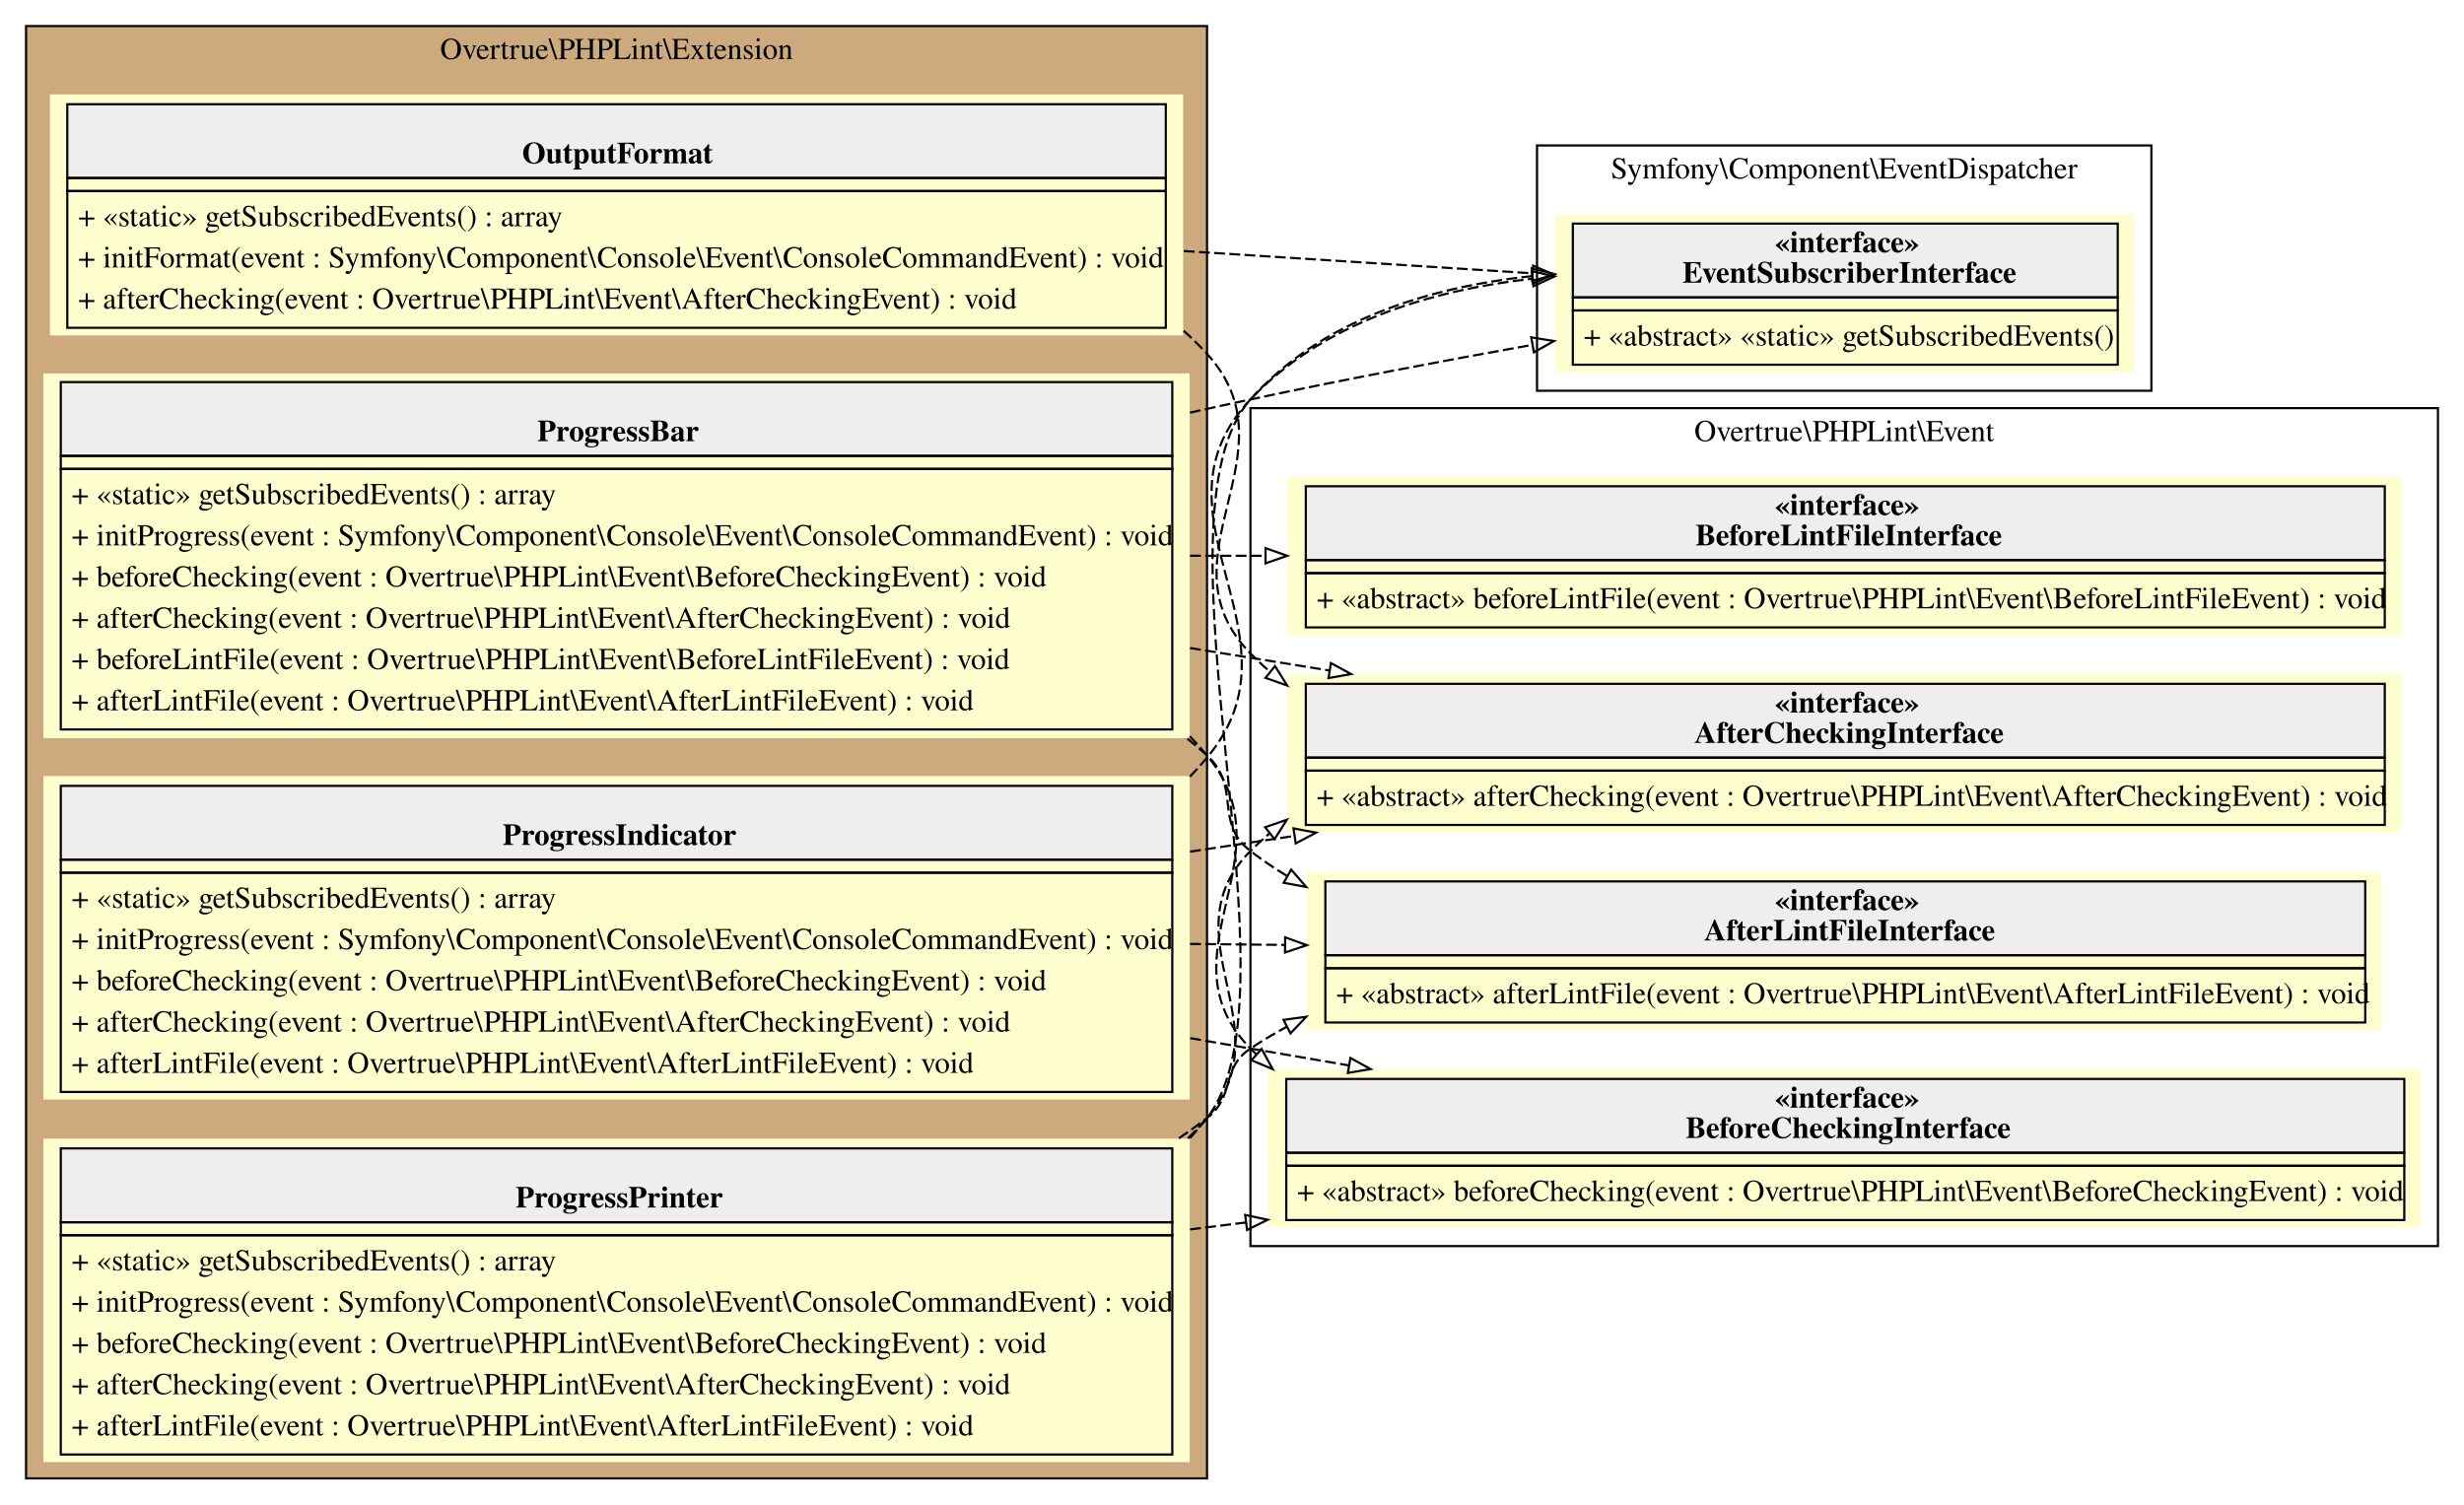
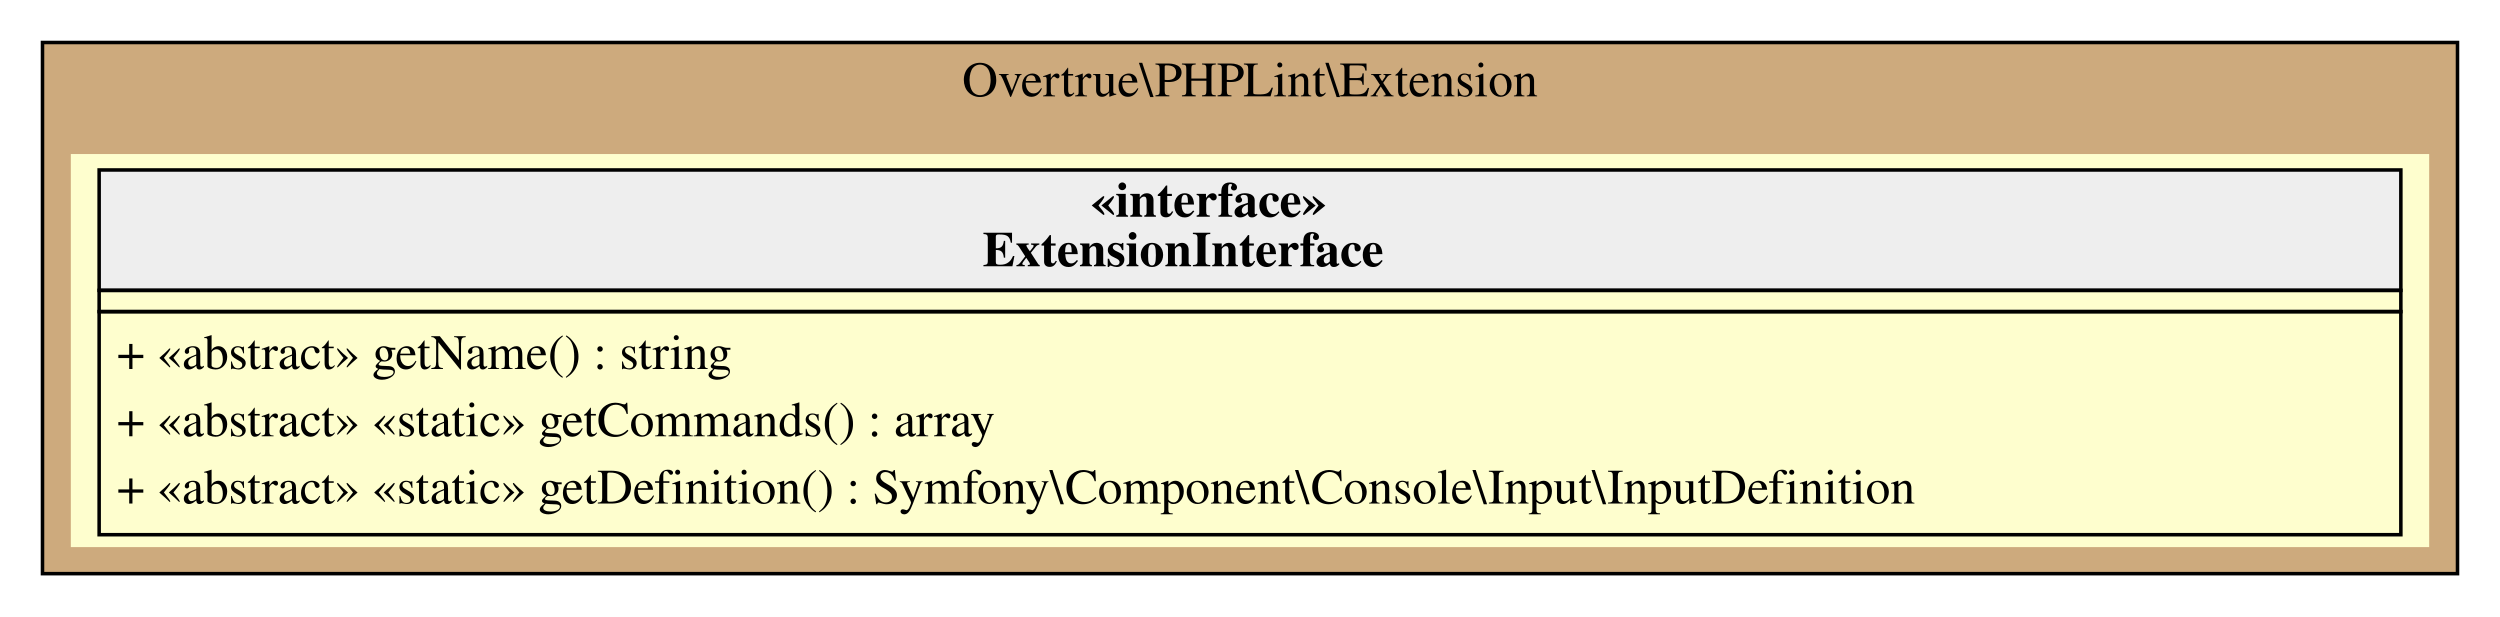
- <svg xmlns="http://www.w3.org/2000/svg" width="1135pt" height="693pt" viewBox="0.00 0.00 1135.00 693.00">
-   <g id="graph0" class="graph" transform="scale(1 1) rotate(0) translate(4 689)">
+ <svg xmlns="http://www.w3.org/2000/svg" width="706pt" height="174pt" viewBox="0.00 0.00 706.00 174.00">
+   <g id="graph0" class="graph" transform="scale(1 1) rotate(0) translate(4 170)">
    <g id="clust1" class="cluster">
-       <polygon fill="#cdaa7d" stroke="black" points="8,-8 8,-677 552,-677 552,-8 8,-8" />
-       <text text-anchor="middle" x="280" y="-661.8" font-family="Times,serif" font-size="14.00">Overtrue\PHPLint\Extension</text>
-     </g>
-     <g id="clust2" class="cluster">
-       <polygon fill="transparent" stroke="black" points="704,-509 704,-622 987,-622 987,-509 704,-509" />
-       <text text-anchor="middle" x="845.5" y="-606.8" font-family="Times,serif" font-size="14.00">Symfony\Component\EventDispatcher</text>
-     </g>
-     <g id="clust3" class="cluster">
-       <polygon fill="transparent" stroke="black" points="572,-115 572,-501 1119,-501 1119,-115 572,-115" />
-       <text text-anchor="middle" x="845.5" y="-485.8" font-family="Times,serif" font-size="14.00">Overtrue\PHPLint\Event</text>
+       <polygon fill="#cdaa7d" stroke="black" points="8,-8 8,-158 690,-158 690,-8 8,-8" />
+       <text text-anchor="middle" x="349" y="-142.8" font-family="Times,serif" font-size="14.00">Overtrue\PHPLint\Extension</text>
    </g>
    <g id="node1" class="node">
-       <polygon fill="#fefece" stroke="transparent" points="541,-645.5 19,-645.5 19,-534.5 541,-534.5 541,-645.5" />
-       <polygon fill="#eeeeee" stroke="transparent" points="27,-607 27,-641 533,-641 533,-607 27,-607" />
-       <polygon fill="none" stroke="black" points="27,-607 27,-641 533,-641 533,-607 27,-607" />
-       <text text-anchor="start" x="236.5" y="-613.8" font-family="Times,serif" font-weight="bold" font-size="14.00">OutputFormat</text>
-       <polygon fill="none" stroke="black" points="27,-601 27,-607 533,-607 533,-601 27,-601" />
-       <polygon fill="none" stroke="black" points="27,-538 27,-601 533,-601 533,-538 27,-538" />
-       <text text-anchor="start" x="32" y="-584.8" font-family="Times,serif" font-size="14.00">+ «static» getSubscribedEvents() : array</text>
-       <text text-anchor="start" x="32" y="-565.8" font-family="Times,serif" font-size="14.00">+ initFormat(event : Symfony\Component\Console\Event\ConsoleCommandEvent) : void</text>
-       <text text-anchor="start" x="32" y="-546.8" font-family="Times,serif" font-size="14.00">+ afterChecking(event : Overtrue\PHPLint\Event\AfterCheckingEvent) : void</text>
-     </g>
-     <g id="node5" class="node">
-       <polygon fill="#fefece" stroke="transparent" points="979,-590.5 712,-590.5 712,-517.5 979,-517.5 979,-590.5" />
-       <polygon fill="#eeeeee" stroke="transparent" points="720.5,-552 720.5,-586 971.5,-586 971.5,-552 720.5,-552" />
-       <polygon fill="none" stroke="black" points="720.5,-552 720.5,-586 971.5,-586 971.5,-552 720.5,-552" />
-       <text text-anchor="start" x="813.5" y="-572.8" font-family="Times,serif" font-weight="bold" font-size="14.00">«interface»</text>
-       <text text-anchor="start" x="771" y="-558.8" font-family="Times,serif" font-weight="bold" font-size="14.00">EventSubscriberInterface</text>
-       <polygon fill="none" stroke="black" points="720.5,-546 720.5,-552 971.5,-552 971.5,-546 720.5,-546" />
-       <polygon fill="none" stroke="black" points="720.5,-521 720.5,-546 971.5,-546 971.5,-521 720.5,-521" />
-       <text text-anchor="start" x="725.5" y="-529.8" font-family="Times,serif" font-size="14.00">+ «abstract» «static» getSubscribedEvents()</text>
-     </g>
-     <g id="edge1" class="edge">
-       <path fill="none" stroke="black" stroke-dasharray="5,2" d="M541.31,-573.37C596.61,-569.84 653.03,-566.23 701.96,-563.11" />
-       <polygon fill="none" stroke="black" points="702.21,-566.6 711.96,-562.47 701.76,-559.61 702.21,-566.6" />
-     </g>
-     <g id="node6" class="node">
-       <polygon fill="#fefece" stroke="transparent" points="1102,-378.5 589,-378.5 589,-305.5 1102,-305.5 1102,-378.5" />
-       <polygon fill="#eeeeee" stroke="transparent" points="597.5,-340 597.5,-374 1094.5,-374 1094.5,-340 597.5,-340" />
-       <polygon fill="none" stroke="black" points="597.5,-340 597.5,-374 1094.5,-374 1094.5,-340 597.5,-340" />
-       <text text-anchor="start" x="813.5" y="-360.8" font-family="Times,serif" font-weight="bold" font-size="14.00">«interface»</text>
-       <text text-anchor="start" x="776.5" y="-346.8" font-family="Times,serif" font-weight="bold" font-size="14.00">AfterCheckingInterface</text>
-       <polygon fill="none" stroke="black" points="597.5,-334 597.5,-340 1094.5,-340 1094.5,-334 597.5,-334" />
-       <polygon fill="none" stroke="black" points="597.5,-309 597.5,-334 1094.5,-334 1094.5,-309 597.5,-309" />
-       <text text-anchor="start" x="602.5" y="-317.8" font-family="Times,serif" font-size="14.00">+ «abstract» afterChecking(event : Overtrue\PHPLint\Event\AfterCheckingEvent) : void</text>
-     </g>
-     <g id="edge2" class="edge">
-       <path fill="none" stroke="black" stroke-dasharray="5,2" d="M541.21,-536.64C544.97,-533.29 548.57,-529.74 552,-526 593.85,-480.29 528.69,-432.33 572,-388 574.89,-385.04 577.89,-382.23 581,-379.57" />
-       <polygon fill="none" stroke="black" points="583.3,-382.2 588.92,-373.22 578.93,-376.74 583.3,-382.2" />
-     </g>
-     <g id="node2" class="node">
-       <polygon fill="#fefece" stroke="transparent" points="544,-517 16,-517 16,-349 544,-349 544,-517" />
-       <polygon fill="#eeeeee" stroke="transparent" points="24,-479 24,-513 536,-513 536,-479 24,-479" />
-       <polygon fill="none" stroke="black" points="24,-479 24,-513 536,-513 536,-479 24,-479" />
-       <text text-anchor="start" x="243.5" y="-485.8" font-family="Times,serif" font-weight="bold" font-size="14.00">ProgressBar</text>
-       <polygon fill="none" stroke="black" points="24,-473 24,-479 536,-479 536,-473 24,-473" />
-       <polygon fill="none" stroke="black" points="24,-353 24,-473 536,-473 536,-353 24,-353" />
-       <text text-anchor="start" x="29" y="-456.8" font-family="Times,serif" font-size="14.00">+ «static» getSubscribedEvents() : array</text>
-       <text text-anchor="start" x="29" y="-437.8" font-family="Times,serif" font-size="14.00">+ initProgress(event : Symfony\Component\Console\Event\ConsoleCommandEvent) : void</text>
-       <text text-anchor="start" x="29" y="-418.8" font-family="Times,serif" font-size="14.00">+ beforeChecking(event : Overtrue\PHPLint\Event\BeforeCheckingEvent) : void</text>
-       <text text-anchor="start" x="29" y="-399.8" font-family="Times,serif" font-size="14.00">+ afterChecking(event : Overtrue\PHPLint\Event\AfterCheckingEvent) : void</text>
-       <text text-anchor="start" x="29" y="-380.8" font-family="Times,serif" font-size="14.00">+ beforeLintFile(event : Overtrue\PHPLint\Event\BeforeLintFileEvent) : void</text>
-       <text text-anchor="start" x="29" y="-361.8" font-family="Times,serif" font-size="14.00">+ afterLintFile(event : Overtrue\PHPLint\Event\AfterLintFileEvent) : void</text>
-     </g>
-     <g id="edge3" class="edge">
-       <path fill="none" stroke="black" stroke-dasharray="5,2" d="M544.13,-498.91C553.53,-501.01 562.84,-503.05 572,-505 614,-513.96 659.87,-522.64 701.8,-530.13" />
-       <polygon fill="none" stroke="black" points="701.34,-533.61 711.8,-531.91 702.57,-526.71 701.34,-533.61" />
-     </g>
-     <g id="edge5" class="edge">
-       <path fill="none" stroke="black" stroke-dasharray="5,2" d="M544.19,-390.5C565.6,-387.04 587.15,-383.56 608.35,-380.14" />
-       <polygon fill="none" stroke="black" points="609.07,-383.56 618.39,-378.51 607.96,-376.65 609.07,-383.56" />
-     </g>
-     <g id="node7" class="node">
-       <polygon fill="#fefece" stroke="transparent" points="1111,-196.5 580,-196.5 580,-123.5 1111,-123.5 1111,-196.5" />
-       <polygon fill="#eeeeee" stroke="transparent" points="588.5,-158 588.5,-192 1103.5,-192 1103.5,-158 588.5,-158" />
-       <polygon fill="none" stroke="black" points="588.5,-158 588.5,-192 1103.5,-192 1103.5,-158 588.5,-158" />
-       <text text-anchor="start" x="813.5" y="-178.8" font-family="Times,serif" font-weight="bold" font-size="14.00">«interface»</text>
-       <text text-anchor="start" x="772.5" y="-164.8" font-family="Times,serif" font-weight="bold" font-size="14.00">BeforeCheckingInterface</text>
-       <polygon fill="none" stroke="black" points="588.5,-152 588.5,-158 1103.5,-158 1103.5,-152 588.5,-152" />
-       <polygon fill="none" stroke="black" points="588.5,-127 588.5,-152 1103.5,-152 1103.5,-127 588.5,-127" />
-       <text text-anchor="start" x="593.5" y="-135.8" font-family="Times,serif" font-size="14.00">+ «abstract» beforeChecking(event : Overtrue\PHPLint\Event\BeforeCheckingEvent) : void</text>
-     </g>
-     <g id="edge4" class="edge">
-       <path fill="none" stroke="black" stroke-dasharray="5,2" d="M544.05,-349.86C546.8,-347 549.45,-344.05 552,-341 590.86,-294.43 529.54,-249.32 572,-206 572.92,-205.06 573.85,-204.14 574.8,-203.23" />
-       <polygon fill="none" stroke="black" points="577.15,-205.82 582.24,-196.53 572.47,-200.61 577.15,-205.82" />
-     </g>
-     <g id="node8" class="node">
-       <polygon fill="#fefece" stroke="transparent" points="1102,-469.5 589,-469.5 589,-396.5 1102,-396.5 1102,-469.5" />
-       <polygon fill="#eeeeee" stroke="transparent" points="597.5,-431 597.5,-465 1094.5,-465 1094.5,-431 597.5,-431" />
-       <polygon fill="none" stroke="black" points="597.5,-431 597.5,-465 1094.5,-465 1094.5,-431 597.5,-431" />
-       <text text-anchor="start" x="813.5" y="-451.8" font-family="Times,serif" font-weight="bold" font-size="14.00">«interface»</text>
-       <text text-anchor="start" x="777" y="-437.8" font-family="Times,serif" font-weight="bold" font-size="14.00">BeforeLintFileInterface</text>
-       <polygon fill="none" stroke="black" points="597.5,-425 597.5,-431 1094.5,-431 1094.5,-425 597.5,-425" />
-       <polygon fill="none" stroke="black" points="597.5,-400 597.5,-425 1094.5,-425 1094.5,-400 597.5,-400" />
-       <text text-anchor="start" x="602.5" y="-408.8" font-family="Times,serif" font-size="14.00">+ «abstract» beforeLintFile(event : Overtrue\PHPLint\Event\BeforeLintFileEvent) : void</text>
-     </g>
-     <g id="edge6" class="edge">
-       <path fill="none" stroke="black" stroke-dasharray="5,2" d="M544.19,-433C555.72,-433 567.29,-433 578.83,-433" />
-       <polygon fill="none" stroke="black" points="578.95,-436.5 588.95,-433 578.95,-429.5 578.95,-436.5" />
-     </g>
-     <g id="node9" class="node">
-       <polygon fill="#fefece" stroke="transparent" points="1093,-287.5 598,-287.5 598,-214.5 1093,-214.5 1093,-287.5" />
-       <polygon fill="#eeeeee" stroke="transparent" points="606.5,-249 606.5,-283 1085.5,-283 1085.5,-249 606.5,-249" />
-       <polygon fill="none" stroke="black" points="606.5,-249 606.5,-283 1085.5,-283 1085.5,-249 606.5,-249" />
-       <text text-anchor="start" x="813.5" y="-269.8" font-family="Times,serif" font-weight="bold" font-size="14.00">«interface»</text>
-       <text text-anchor="start" x="781" y="-255.8" font-family="Times,serif" font-weight="bold" font-size="14.00">AfterLintFileInterface</text>
-       <polygon fill="none" stroke="black" points="606.5,-243 606.5,-249 1085.5,-249 1085.5,-243 606.5,-243" />
-       <polygon fill="none" stroke="black" points="606.5,-218 606.5,-243 1085.5,-243 1085.5,-218 606.5,-218" />
-       <text text-anchor="start" x="611.5" y="-226.8" font-family="Times,serif" font-size="14.00">+ «abstract» afterLintFile(event : Overtrue\PHPLint\Event\AfterLintFileEvent) : void</text>
-     </g>
-     <g id="edge7" class="edge">
-       <path fill="none" stroke="black" stroke-dasharray="5,2" d="M542.93,-348.77C546.03,-346.26 549.05,-343.67 552,-341 567.92,-326.58 554.97,-310.1 572,-297 577.43,-292.82 583.1,-288.97 588.97,-285.42" />
-       <polygon fill="none" stroke="black" points="590.76,-288.42 597.71,-280.42 587.29,-282.35 590.76,-288.42" />
-     </g>
-     <g id="node3" class="node">
-       <polygon fill="#fefece" stroke="transparent" points="544,-331.5 16,-331.5 16,-182.5 544,-182.5 544,-331.5" />
-       <polygon fill="#eeeeee" stroke="transparent" points="24,-293 24,-327 536,-327 536,-293 24,-293" />
-       <polygon fill="none" stroke="black" points="24,-293 24,-327 536,-327 536,-293 24,-293" />
-       <text text-anchor="start" x="227.5" y="-299.8" font-family="Times,serif" font-weight="bold" font-size="14.00">ProgressIndicator</text>
-       <polygon fill="none" stroke="black" points="24,-287 24,-293 536,-293 536,-287 24,-287" />
-       <polygon fill="none" stroke="black" points="24,-186 24,-287 536,-287 536,-186 24,-186" />
-       <text text-anchor="start" x="29" y="-270.8" font-family="Times,serif" font-size="14.00">+ «static» getSubscribedEvents() : array</text>
-       <text text-anchor="start" x="29" y="-251.8" font-family="Times,serif" font-size="14.00">+ initProgress(event : Symfony\Component\Console\Event\ConsoleCommandEvent) : void</text>
-       <text text-anchor="start" x="29" y="-232.8" font-family="Times,serif" font-size="14.00">+ beforeChecking(event : Overtrue\PHPLint\Event\BeforeCheckingEvent) : void</text>
-       <text text-anchor="start" x="29" y="-213.8" font-family="Times,serif" font-size="14.00">+ afterChecking(event : Overtrue\PHPLint\Event\AfterCheckingEvent) : void</text>
-       <text text-anchor="start" x="29" y="-194.8" font-family="Times,serif" font-size="14.00">+ afterLintFile(event : Overtrue\PHPLint\Event\AfterLintFileEvent) : void</text>
-     </g>
-     <g id="edge8" class="edge">
-       <path fill="none" stroke="black" stroke-dasharray="5,2" d="M544.11,-331.26C546.84,-334.07 549.47,-336.98 552,-340 599.42,-396.64 521.28,-451.29 572,-505 605.2,-540.16 654.38,-555.25 701.86,-560.62" />
-       <polygon fill="none" stroke="black" points="701.67,-564.12 711.96,-561.62 702.36,-557.15 701.67,-564.12" />
-     </g>
-     <g id="edge10" class="edge">
-       <path fill="none" stroke="black" stroke-dasharray="5,2" d="M544.19,-296.7C560.21,-299.12 576.32,-301.55 592.3,-303.96" />
-       <polygon fill="none" stroke="black" points="591.82,-307.42 602.23,-305.45 592.86,-300.5 591.82,-307.42" />
-     </g>
-     <g id="edge9" class="edge">
-       <path fill="none" stroke="black" stroke-dasharray="5,2" d="M544.29,-210.78C553.64,-209.16 562.9,-207.57 572,-206 586.74,-203.46 601.93,-200.86 617.24,-198.25" />
-       <polygon fill="none" stroke="black" points="618.05,-201.67 627.32,-196.54 616.87,-194.77 618.05,-201.67" />
-     </g>
-     <g id="edge11" class="edge">
-       <path fill="none" stroke="black" stroke-dasharray="5,2" d="M544.19,-254.2C558.75,-254.04 573.37,-253.89 587.91,-253.73" />
-       <polygon fill="none" stroke="black" points="587.99,-257.23 597.95,-253.63 587.92,-250.23 587.99,-257.23" />
-     </g>
-     <g id="node4" class="node">
-       <polygon fill="#fefece" stroke="transparent" points="544,-164.5 16,-164.5 16,-15.5 544,-15.5 544,-164.5" />
-       <polygon fill="#eeeeee" stroke="transparent" points="24,-126 24,-160 536,-160 536,-126 24,-126" />
-       <polygon fill="none" stroke="black" points="24,-126 24,-160 536,-160 536,-126 24,-126" />
-       <text text-anchor="start" x="233.5" y="-132.8" font-family="Times,serif" font-weight="bold" font-size="14.00">ProgressPrinter</text>
-       <polygon fill="none" stroke="black" points="24,-120 24,-126 536,-126 536,-120 24,-120" />
-       <polygon fill="none" stroke="black" points="24,-19 24,-120 536,-120 536,-19 24,-19" />
-       <text text-anchor="start" x="29" y="-103.8" font-family="Times,serif" font-size="14.00">+ «static» getSubscribedEvents() : array</text>
-       <text text-anchor="start" x="29" y="-84.8" font-family="Times,serif" font-size="14.00">+ initProgress(event : Symfony\Component\Console\Event\ConsoleCommandEvent) : void</text>
-       <text text-anchor="start" x="29" y="-65.8" font-family="Times,serif" font-size="14.00">+ beforeChecking(event : Overtrue\PHPLint\Event\BeforeCheckingEvent) : void</text>
-       <text text-anchor="start" x="29" y="-46.8" font-family="Times,serif" font-size="14.00">+ afterChecking(event : Overtrue\PHPLint\Event\AfterCheckingEvent) : void</text>
-       <text text-anchor="start" x="29" y="-27.8" font-family="Times,serif" font-size="14.00">+ afterLintFile(event : Overtrue\PHPLint\Event\AfterLintFileEvent) : void</text>
-     </g>
-     <g id="edge12" class="edge">
-       <path fill="none" stroke="black" stroke-dasharray="5,2" d="M544.13,-164.76C546.86,-167.72 549.49,-170.8 552,-174 597.49,-231.97 523.04,-449.92 572,-505 604.35,-541.39 653.76,-556.66 701.67,-561.82" />
-       <polygon fill="none" stroke="black" points="701.58,-565.32 711.86,-562.77 702.23,-558.35 701.58,-565.32" />
-     </g>
-     <g id="edge14" class="edge">
-       <path fill="none" stroke="black" stroke-dasharray="5,2" d="M543.16,-164.61C546.22,-167.62 549.17,-170.75 552,-174 588.34,-215.79 532.89,-257.79 572,-297 574.79,-299.8 577.68,-302.46 580.66,-304.99" />
-       <polygon fill="none" stroke="black" points="578.76,-307.95 588.77,-311.41 583.1,-302.46 578.76,-307.95" />
-     </g>
-     <g id="edge13" class="edge">
-       <path fill="none" stroke="black" stroke-dasharray="5,2" d="M544.19,-122.69C552.74,-123.76 561.31,-124.82 569.88,-125.89" />
-       <polygon fill="none" stroke="black" points="569.57,-129.37 579.93,-127.13 570.44,-122.43 569.57,-129.37" />
-     </g>
-     <g id="edge15" class="edge">
-       <path fill="none" stroke="black" stroke-dasharray="5,2" d="M539.06,-164.67C543.48,-167.66 547.81,-170.77 552,-174 565.29,-184.23 558.04,-196.7 572,-206 577.37,-209.58 582.92,-212.9 588.63,-215.99" />
-       <polygon fill="none" stroke="black" points="587.23,-219.21 597.73,-220.66 590.43,-212.98 587.23,-219.21" />
+       <polygon fill="#fefece" stroke="transparent" points="682,-126.5 16,-126.5 16,-15.5 682,-15.5 682,-126.5" />
+       <polygon fill="#eeeeee" stroke="transparent" points="24,-88 24,-122 674,-122 674,-88 24,-88" />
+       <polygon fill="none" stroke="black" points="24,-88 24,-122 674,-122 674,-88 24,-88" />
+       <text text-anchor="start" x="304" y="-108.8" font-family="Times,serif" font-weight="bold" font-size="14.00">«interface»</text>
+       <text text-anchor="start" x="273.5" y="-94.8" font-family="Times,serif" font-weight="bold" font-size="14.00">ExtensionInterface</text>
+       <polygon fill="none" stroke="black" points="24,-82 24,-88 674,-88 674,-82 24,-82" />
+       <polygon fill="none" stroke="black" points="24,-19 24,-82 674,-82 674,-19 24,-19" />
+       <text text-anchor="start" x="29" y="-65.8" font-family="Times,serif" font-size="14.00">+ «abstract» getName() : string</text>
+       <text text-anchor="start" x="29" y="-46.8" font-family="Times,serif" font-size="14.00">+ «abstract» «static» getCommands() : array</text>
+       <text text-anchor="start" x="29" y="-27.8" font-family="Times,serif" font-size="14.00">+ «abstract» «static» getDefinition() : Symfony\Component\Console\Input\InputDefinition</text>
    </g>
  </g>
</svg>
